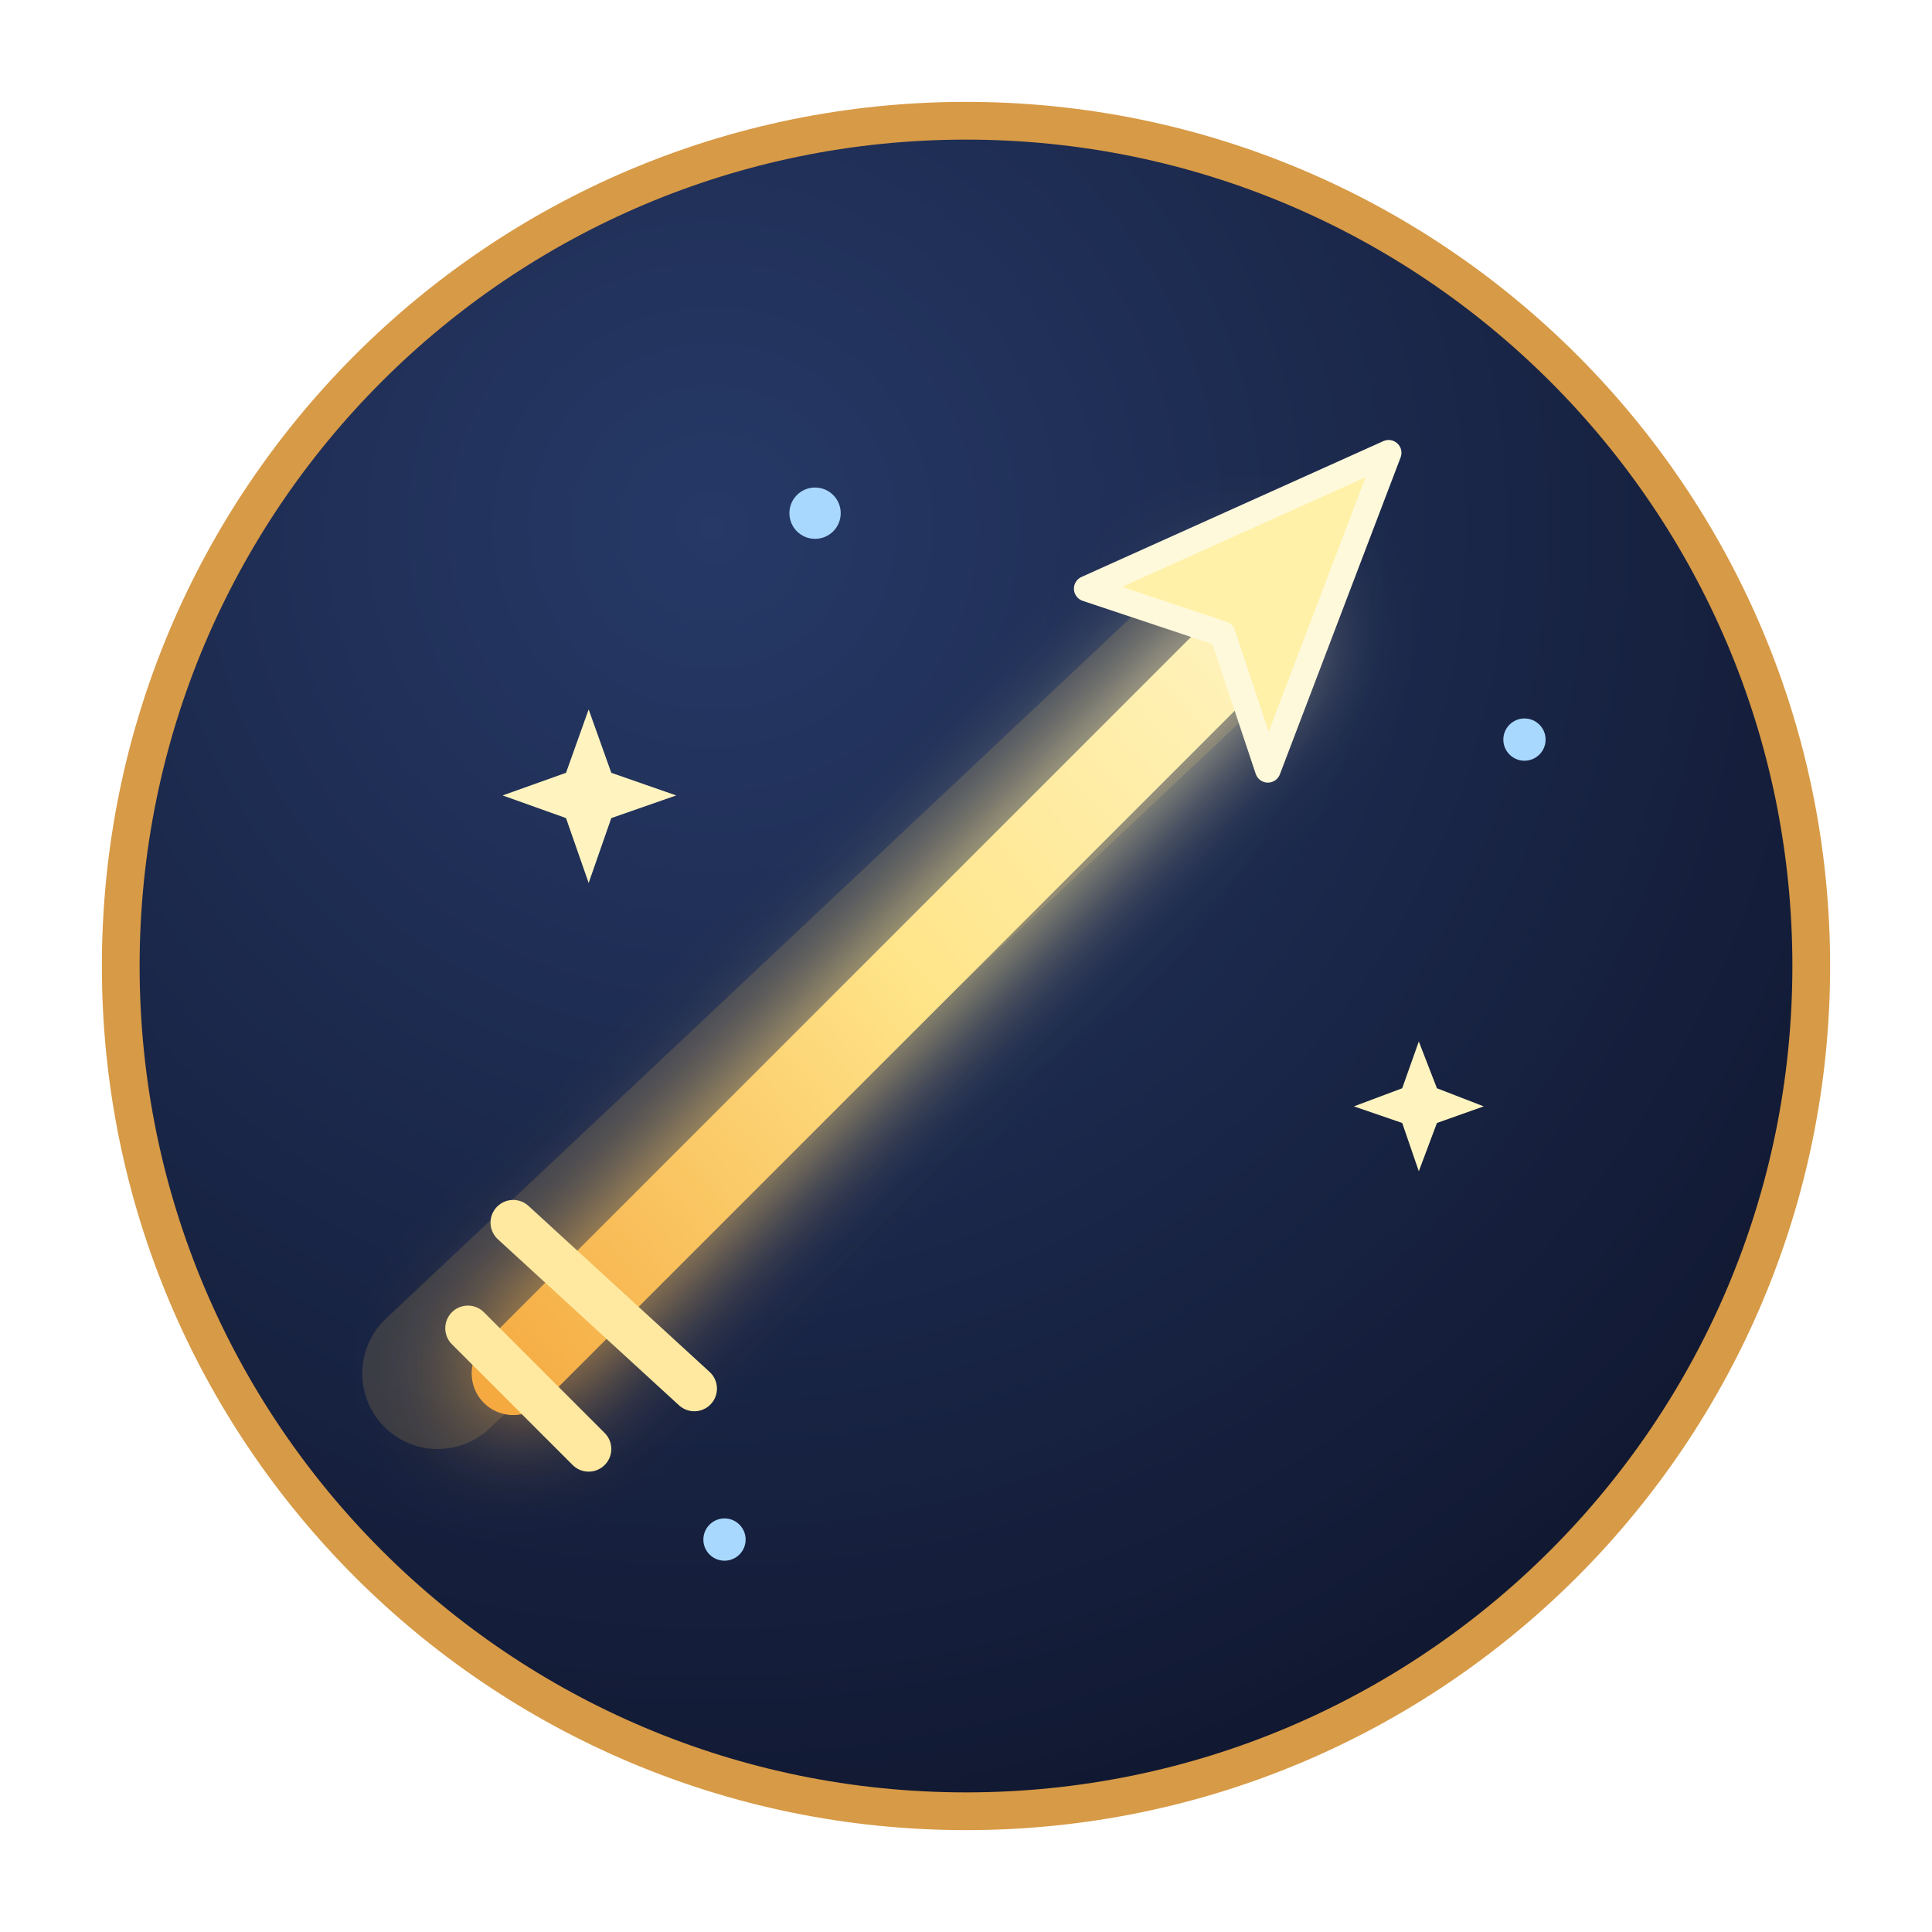
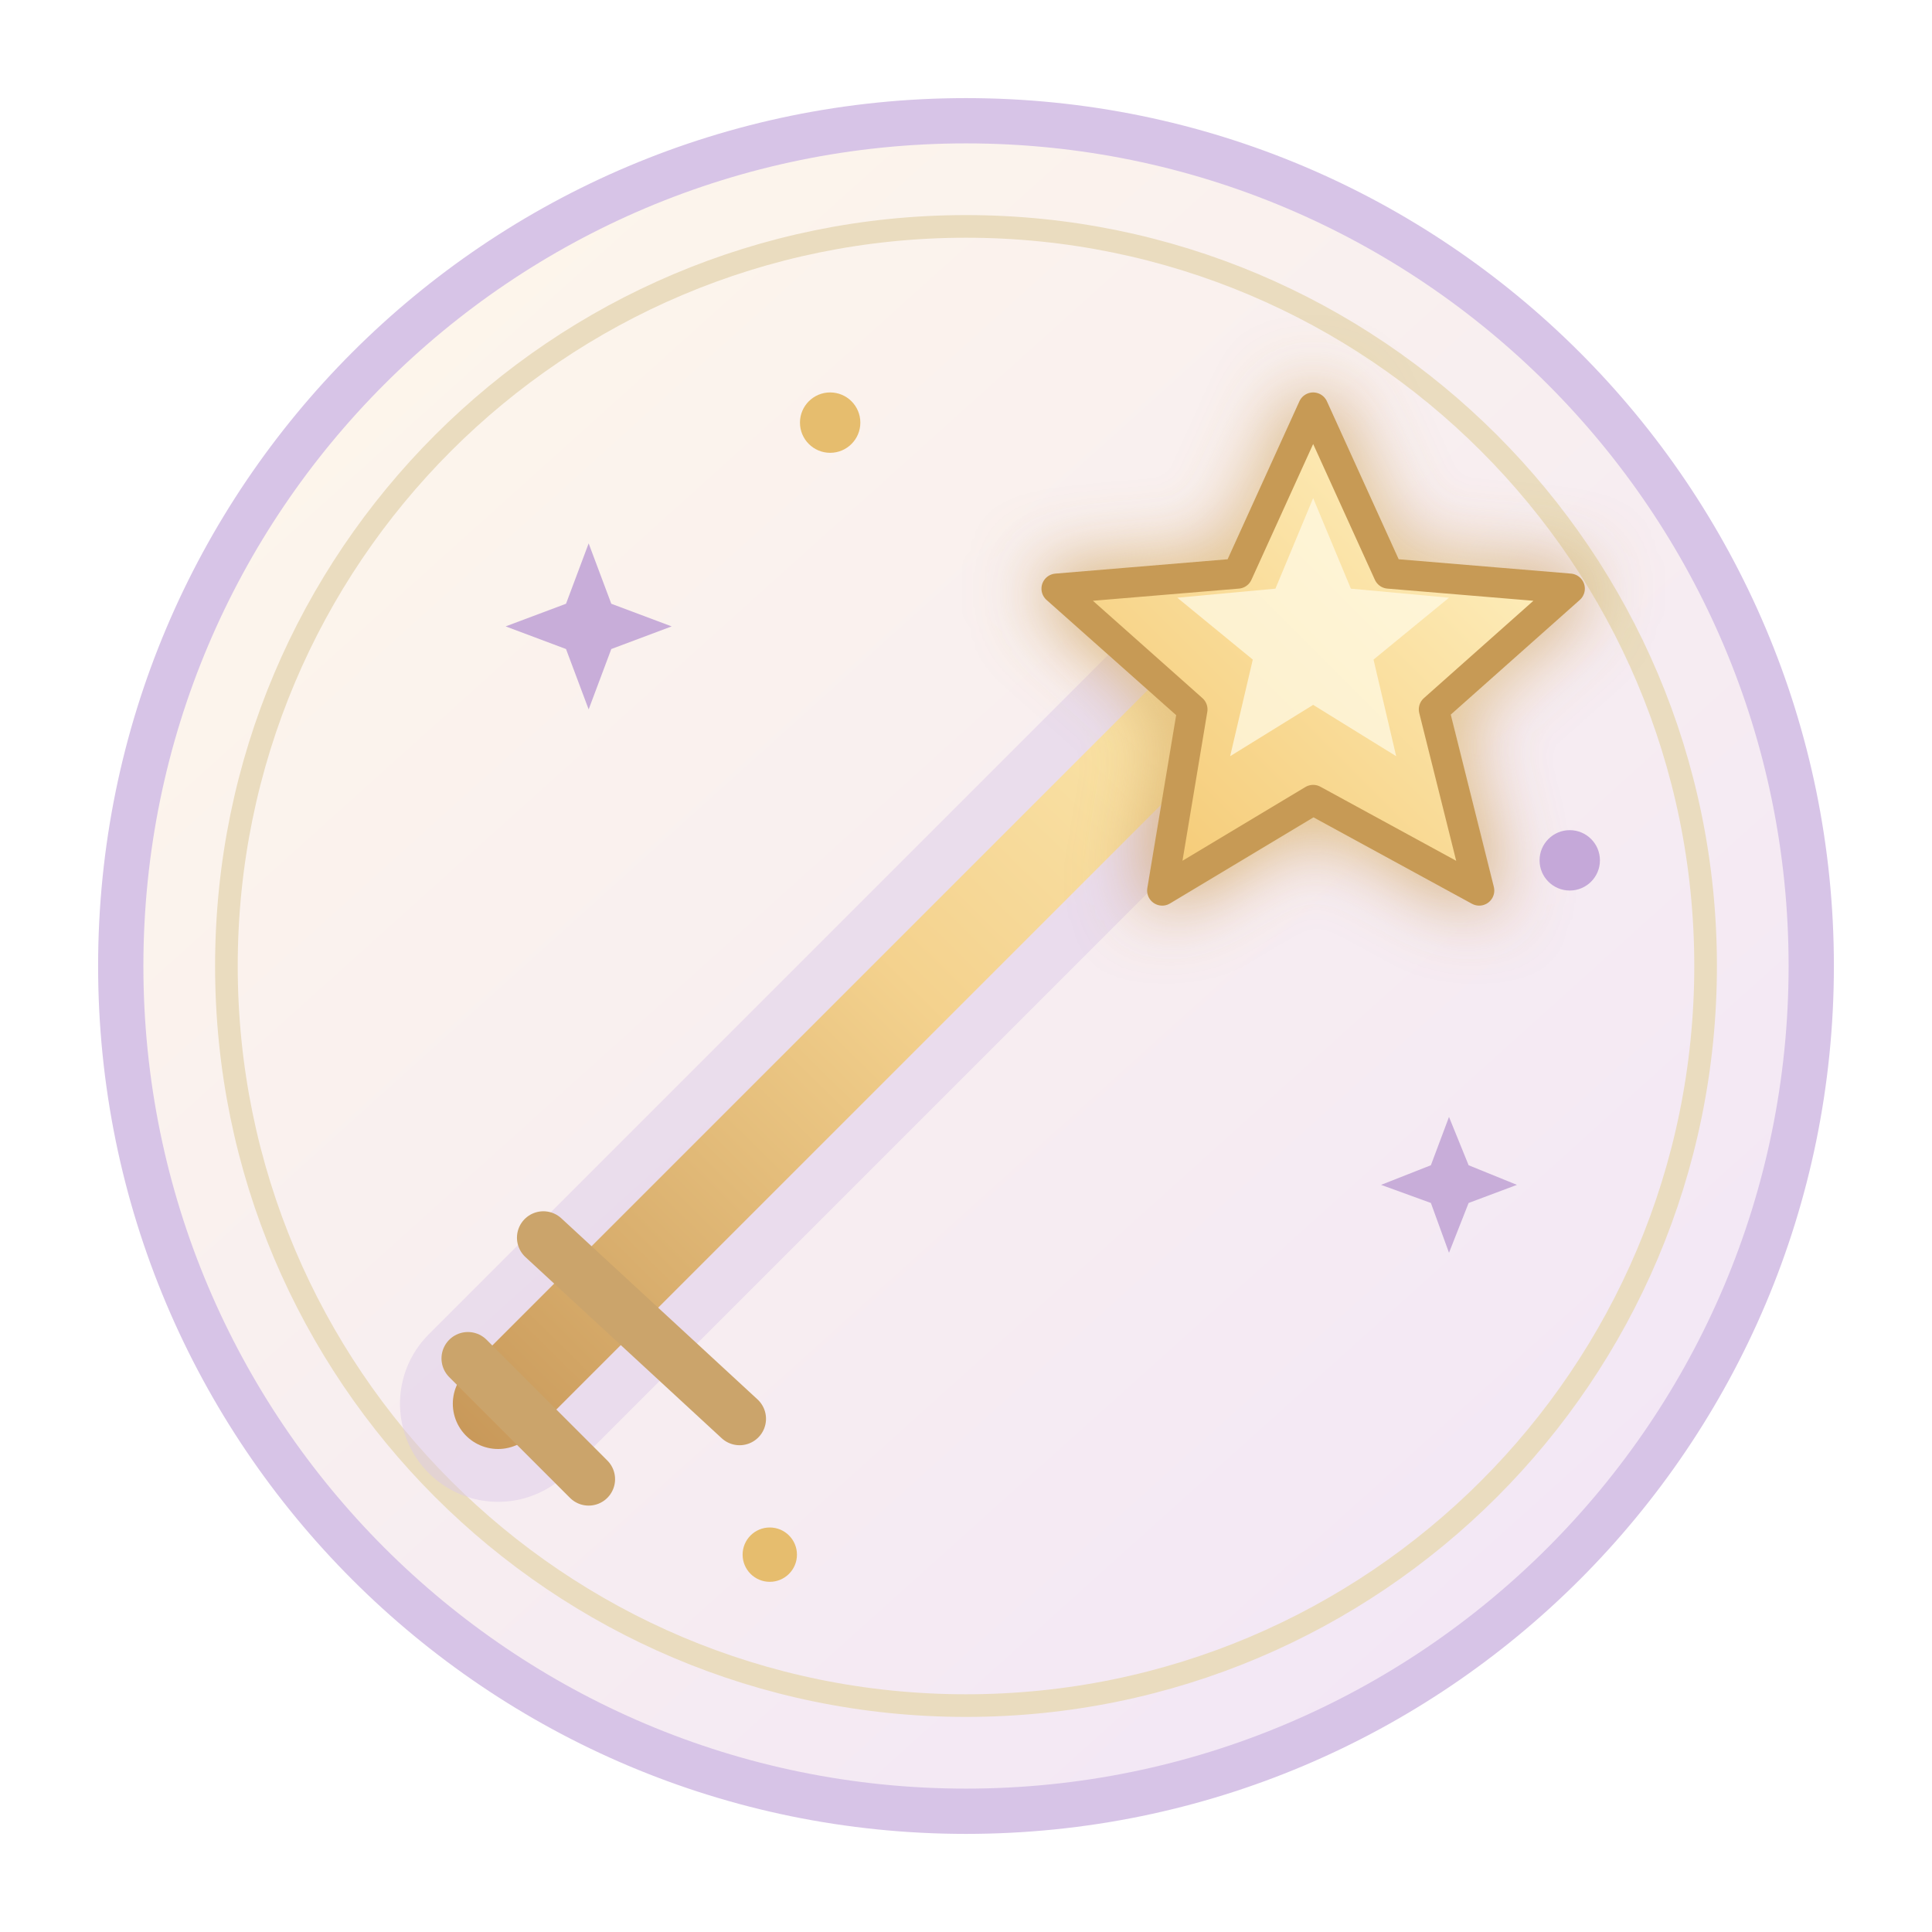
- <svg xmlns="http://www.w3.org/2000/svg" viewBox="0 0 128 128" role="img" aria-label="Light arrow">
+ <svg xmlns="http://www.w3.org/2000/svg" viewBox="0 0 128 128" role="img" aria-label="Golden star arrow">
  <defs>
-     <radialGradient id="sky" cx="35%" cy="24%" r="82%">
-       <stop stop-color="#263967" />
-       <stop offset="1" stop-color="#10172F" />
-     </radialGradient>
-     <linearGradient id="gold" x1="30" y1="91" x2="94" y2="36" gradientUnits="userSpaceOnUse">
-       <stop stop-color="#F5A83E" />
-       <stop offset=".48" stop-color="#FFE58A" />
-       <stop offset="1" stop-color="#FFF9D1" />
+     <linearGradient id="paper" x2=".9" y2="1">
+       <stop stop-color="#FFF8E9" />
+       <stop offset="1" stop-color="#F1E5F7" />
    </linearGradient>
-     <filter id="glow" x="-60%" y="-60%" width="220%" height="220%">
-       <feGaussianBlur stdDeviation="3.5" result="b" />
+     <linearGradient id="shaft" x1="31" y1="96" x2="91" y2="35" gradientUnits="userSpaceOnUse">
+       <stop stop-color="#C89859" />
+       <stop offset=".5" stop-color="#F4D28E" />
+       <stop offset="1" stop-color="#FFF1BD" />
+     </linearGradient>
+     <linearGradient id="star" x1="70" y1="56" x2="100" y2="26" gradientUnits="userSpaceOnUse">
+       <stop stop-color="#F4C76F" />
+       <stop offset="1" stop-color="#FFF4C9" />
+     </linearGradient>
+     <filter id="soft" x="-40%" y="-40%" width="180%" height="180%">
+       <feGaussianBlur stdDeviation="2.4" result="b" />
      <feMerge>
        <feMergeNode in="b" />
        <feMergeNode in="SourceGraphic" />
      </feMerge>
    </filter>
  </defs>
-   <circle cx="64" cy="64" r="56" fill="url(#sky)" stroke="#D79A46" stroke-width="2.5" />
-   <path d="m29 91 51-48" fill="none" stroke="#F8C95D" stroke-width="10" stroke-linecap="round" opacity=".15" />
-   <path d="m34 91 49-49" fill="none" stroke="url(#gold)" stroke-width="5.5" stroke-linecap="round" filter="url(#glow)" />
-   <path d="m72 39 20-9-8 21-3-9-9-3Z" fill="#FFF1A8" stroke="#FFF9DB" stroke-width="1.7" stroke-linejoin="round" />
-   <path d="m31 88 8 8m-5-15 12 11" fill="none" stroke="#FFE9A0" stroke-width="3" stroke-linecap="round" />
-   <path d="m39 47 1.5 4.2 4.3 1.5-4.3 1.5-1.5 4.3-1.5-4.3-4.2-1.5 4.2-1.5L39 47Zm55 22 1.2 3.1 3.1 1.2-3.1 1.1-1.2 3.2-1.1-3.2-3.2-1.1 3.2-1.2 1.1-3.1Z" fill="#FFF4BF" />
-   <circle cx="54" cy="34" r="1.7" fill="#A9D8FF" />
-   <circle cx="101" cy="49" r="1.4" fill="#A9D8FF" />
-   <circle cx="48" cy="102" r="1.4" fill="#A9D8FF" />
+   <circle cx="64" cy="64" r="56" fill="url(#paper)" stroke="#D7C4E7" stroke-width="3" />
+   <circle cx="64" cy="64" r="49" fill="none" stroke="#EADCBF" stroke-width="1.5" />
+   <path d="m33 93 49-49" stroke="#DCC8E7" stroke-width="13" opacity=".48" stroke-linecap="round" />
+   <path d="m33 93 49-49" stroke="url(#shaft)" stroke-width="6" stroke-linecap="round" />
+   <path d="m87 27 5 11 12 1-9 8 3 12-11-6-10 6 2-12-9-8 12-1 5-11Z" fill="url(#star)" stroke="#C79A55" stroke-width="2" stroke-linejoin="round" filter="url(#soft)" />
+   <path d="m87 33 2.5 6 6.5.6-5 4.1 1.5 6.4-5.5-3.4-5.5 3.4 1.5-6.4-5-4.1 6.5-.6 2.5-6Z" fill="#FFF9E4" opacity=".75" />
+   <path d="m31 90 8 8m-3-16 13 12" fill="none" stroke="#CBA46B" stroke-width="3.5" stroke-linecap="round" />
+   <path d="m39 36 1.5 4 4 1.5-4 1.5-1.5 4-1.5-4-4-1.5 4-1.5 1.5-4Zm57 38 1.3 3.2 3.2 1.3-3.2 1.2-1.3 3.3-1.2-3.3-3.3-1.2 3.3-1.3 1.2-3.2Z" fill="#C8ADD9" />
+   <circle cx="55" cy="28" r="2" fill="#E6BD6E" />
+   <circle cx="104" cy="57" r="2" fill="#C5A8D9" />
+   <circle cx="51" cy="103" r="1.8" fill="#E6BD6E" />
</svg>
